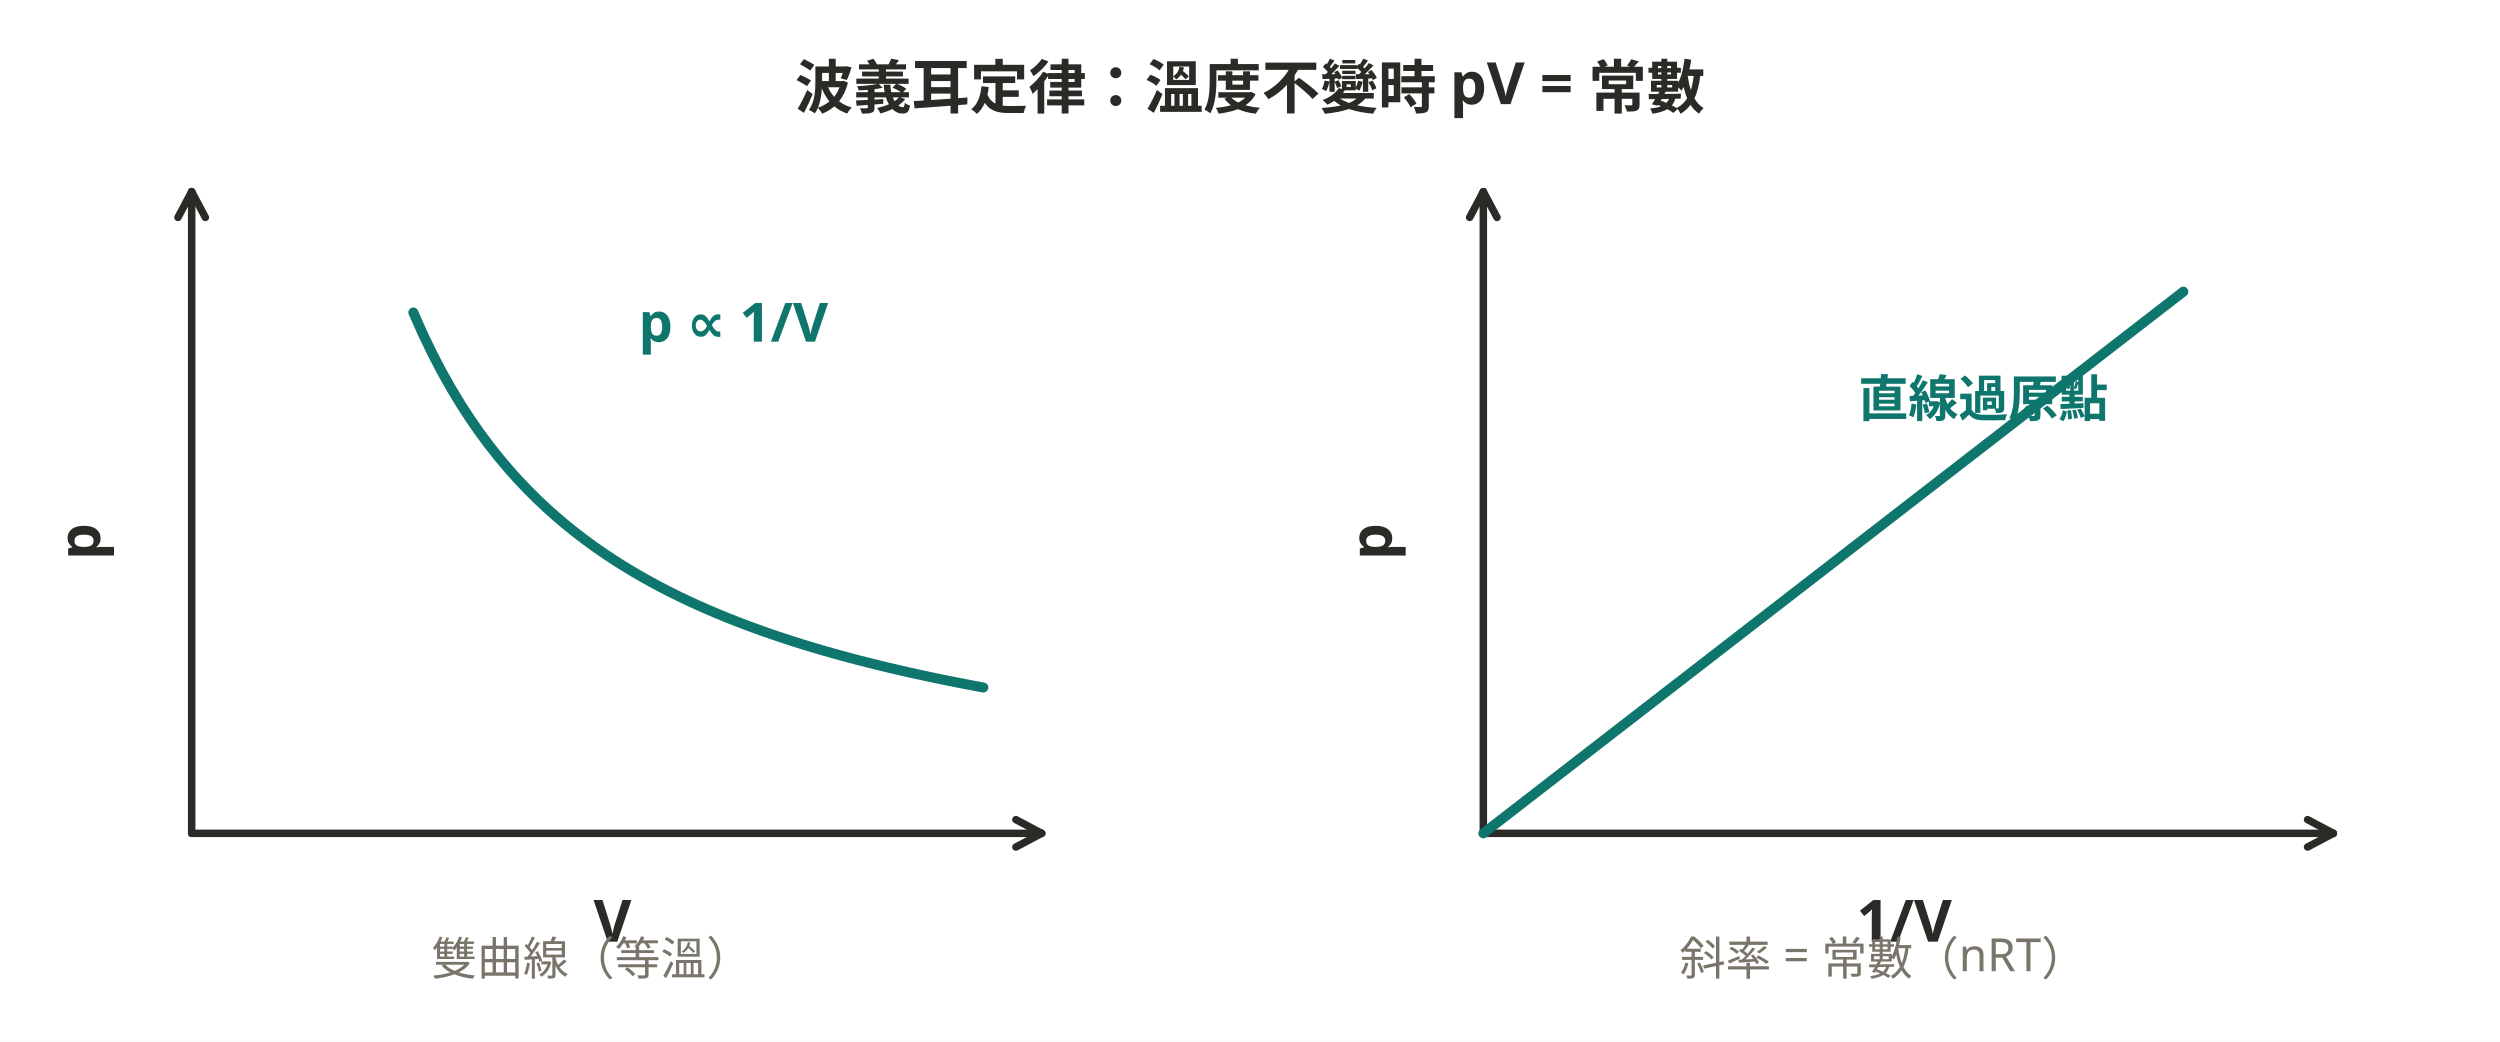
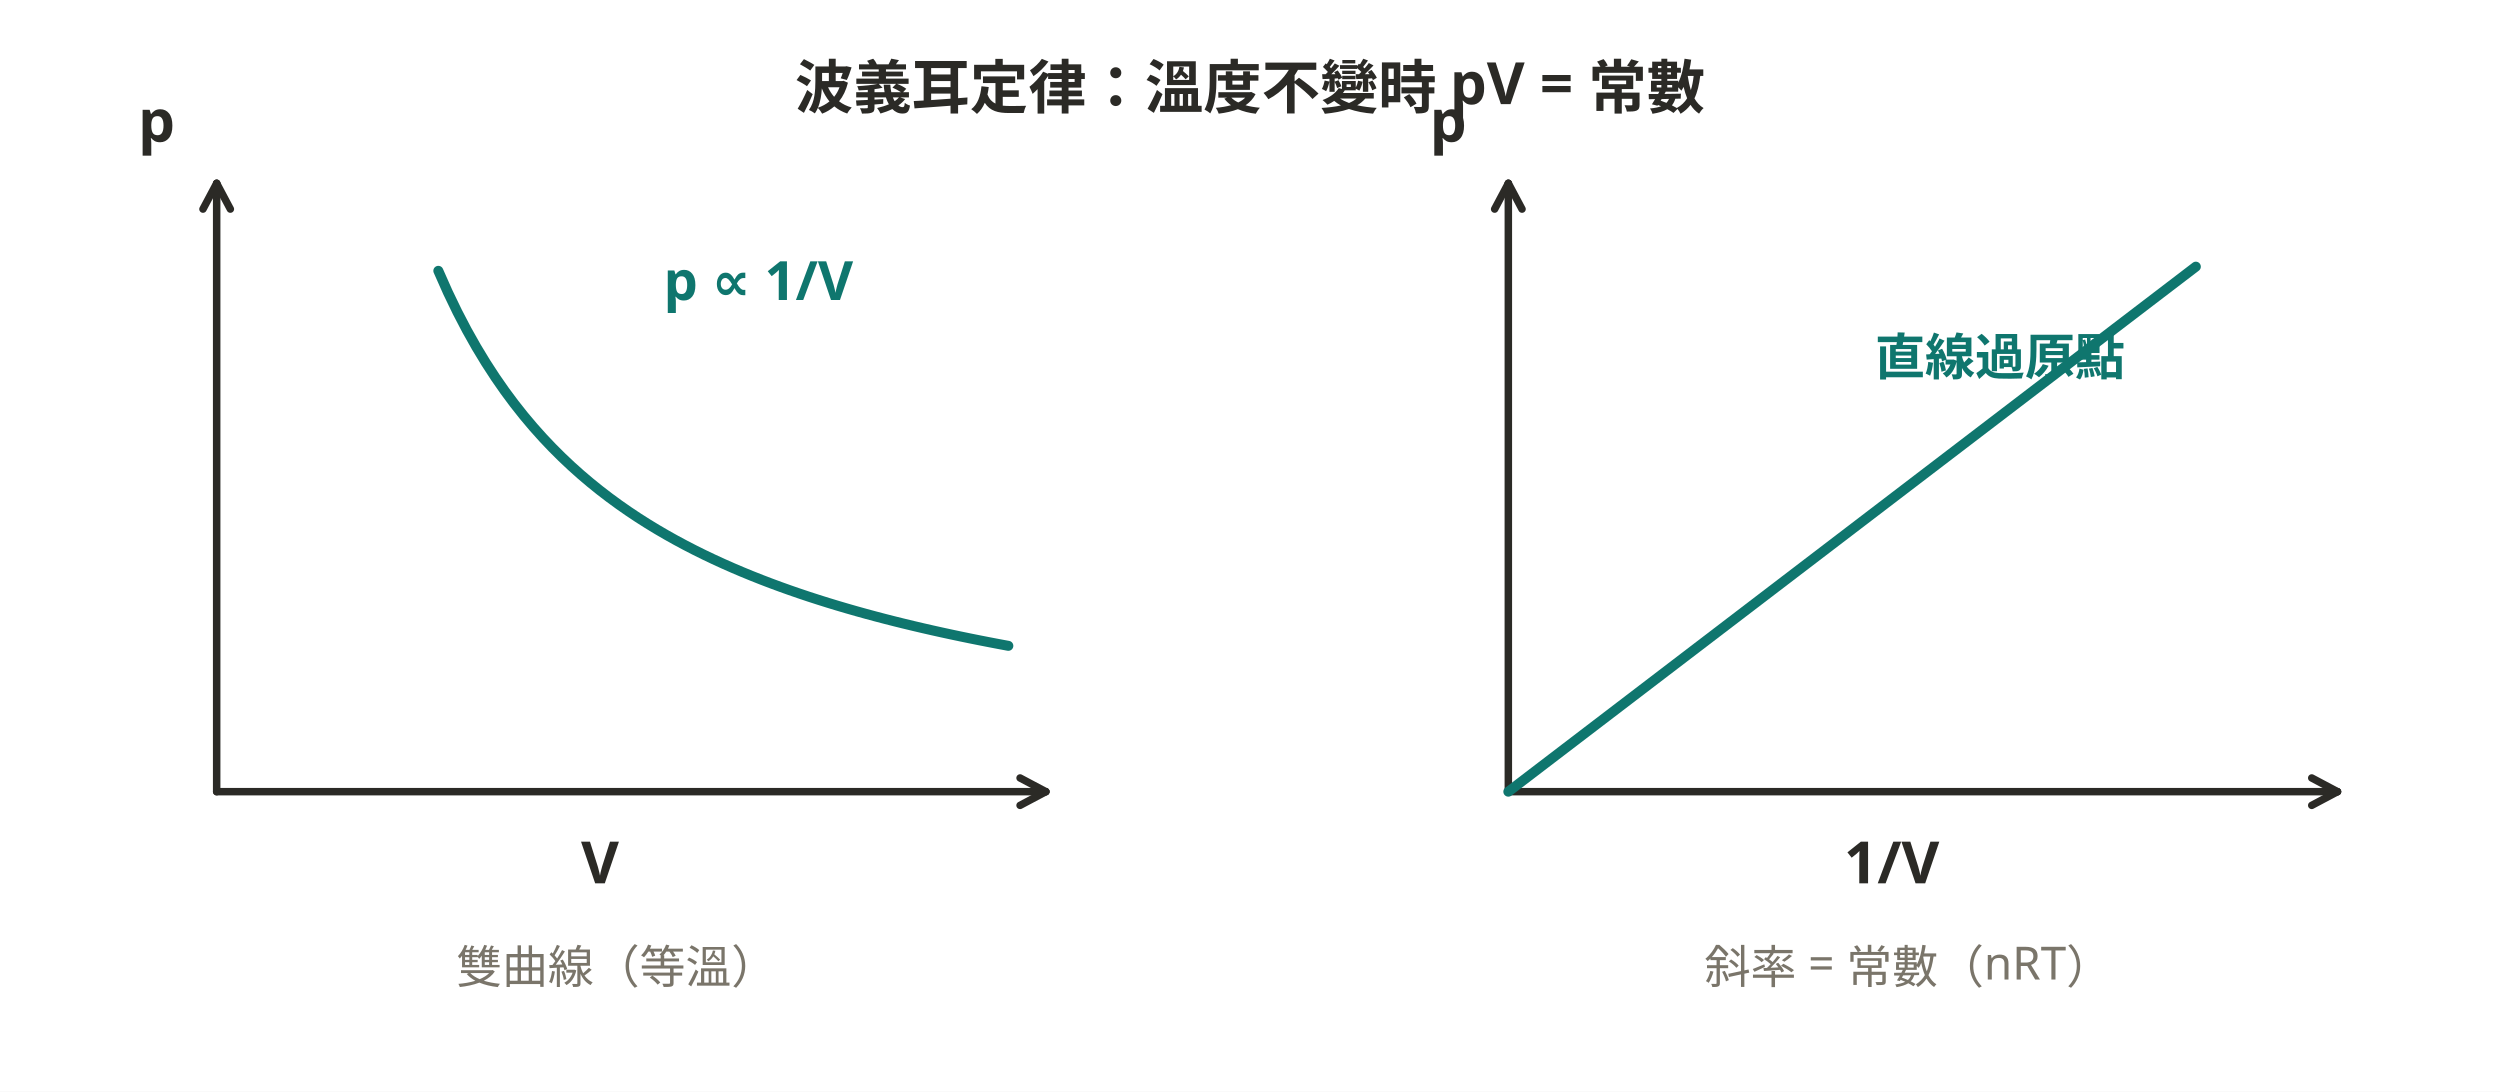
- <svg xmlns="http://www.w3.org/2000/svg" viewBox="0 0 600 250" width="600" height="250" font-family="'Microsoft JhengHei','PingFang TC','Noto Sans TC',system-ui,sans-serif">
-   <rect x="0" y="0" width="600" height="250" fill="#ffffff" />
-   <line x1="46" y1="200" x2="250" y2="200" stroke="#2b2a26" stroke-width="1.8" stroke-linecap="round" />
-   <line x1="250" y1="200" x2="243.819" y2="203.286" stroke="#2b2a26" stroke-width="1.8" stroke-linecap="round" />
-   <line x1="250" y1="200" x2="243.819" y2="196.714" stroke="#2b2a26" stroke-width="1.8" stroke-linecap="round" />
-   <line x1="46" y1="200" x2="46" y2="46" stroke="#2b2a26" stroke-width="1.8" stroke-linecap="round" />
-   <line x1="46" y1="46" x2="49.286" y2="52.181" stroke="#2b2a26" stroke-width="1.8" stroke-linecap="round" />
-   <line x1="46" y1="46" x2="42.714" y2="52.181" stroke="#2b2a26" stroke-width="1.8" stroke-linecap="round" />
-   <text x="147" y="226" font-size="14" fill="#2b2a26" text-anchor="middle" font-weight="bold">V</text>
-   <text x="24" y="130" font-size="14" fill="#2b2a26" text-anchor="middle" font-weight="bold" transform="rotate(-90 24 130)">p</text>
-   <polyline points="99.2,75 101.48,80.137 103.76,84.868 106.04,89.24 108.32,93.293 110.6,97.059 112.88,100.568 115.16,103.846 117.44,106.915 119.72,109.794 122,112.5 124.28,115.049 126.56,117.453 128.84,119.725 131.12,121.875 133.4,123.913 135.68,125.847 137.96,127.686 140.24,129.435 142.52,131.102 144.8,132.692 147.08,134.211 149.36,135.662 151.64,137.05 153.92,138.38 156.2,139.655 158.48,140.878 160.76,142.053 163.04,143.182 165.32,144.268 167.6,145.312 169.88,146.319 172.16,147.289 174.44,148.225 176.72,149.128 179,150 181.28,150.843 183.56,151.657 185.84,152.446 188.12,153.209 190.4,153.947 192.68,154.663 194.96,155.357 197.24,156.03 199.52,156.683 201.8,157.317 204.08,157.933 206.36,158.531 208.64,159.112 210.92,159.677 213.2,160.227 215.48,160.762 217.76,161.283 220.04,161.79 222.32,162.284 224.6,162.766 226.88,163.235 229.16,163.693 231.44,164.139 233.72,164.575 236,165" fill="none" stroke="#0f766e" stroke-width="2.4" stroke-linejoin="round" stroke-linecap="round" />
-   <text x="176" y="82" font-size="13" fill="#0f766e" text-anchor="middle" font-weight="bold">p ∝ 1/V</text>
-   <text x="142" y="234" font-size="11" fill="#7a756a" text-anchor="middle" font-weight="normal">雙曲線（等溫）</text>
-   <line x1="356" y1="200" x2="560" y2="200" stroke="#2b2a26" stroke-width="1.8" stroke-linecap="round" />
-   <line x1="560" y1="200" x2="553.819" y2="203.286" stroke="#2b2a26" stroke-width="1.8" stroke-linecap="round" />
-   <line x1="560" y1="200" x2="553.819" y2="196.714" stroke="#2b2a26" stroke-width="1.8" stroke-linecap="round" />
-   <line x1="356" y1="200" x2="356" y2="46" stroke="#2b2a26" stroke-width="1.8" stroke-linecap="round" />
-   <line x1="356" y1="46" x2="359.286" y2="52.181" stroke="#2b2a26" stroke-width="1.8" stroke-linecap="round" />
-   <line x1="356" y1="46" x2="352.714" y2="52.181" stroke="#2b2a26" stroke-width="1.8" stroke-linecap="round" />
-   <text x="457" y="226" font-size="14" fill="#2b2a26" text-anchor="middle" font-weight="bold">1/V</text>
-   <text x="334" y="130" font-size="14" fill="#2b2a26" text-anchor="middle" font-weight="bold" transform="rotate(-90 334 130)">p</text>
-   <line x1="356" y1="200" x2="524" y2="70" stroke="#0f766e" stroke-width="2.4" stroke-linecap="round" />
-   <line x1="356" y1="200" x2="386" y2="177" stroke="#0f766e" stroke-width="1.4" stroke-linecap="round" stroke-dasharray="5,4" />
-   <text x="476" y="100" font-size="12" fill="#0f766e" text-anchor="middle" font-weight="bold">直線過原點</text>
-   <text x="452" y="234" font-size="11" fill="#7a756a" text-anchor="middle" font-weight="normal">斜率 = 常數（nRT）</text>
+ <svg xmlns="http://www.w3.org/2000/svg" viewBox="0 0 600 262" width="600" height="262" font-family="'Microsoft JhengHei','PingFang TC','Noto Sans TC',system-ui,sans-serif">
+   <rect x="0" y="0" width="600" height="262" fill="#ffffff" />
+   <line x1="52" y1="190" x2="251" y2="190" stroke="#2b2a26" stroke-width="1.8" stroke-linecap="round" />
+   <line x1="251" y1="190" x2="244.819" y2="193.286" stroke="#2b2a26" stroke-width="1.8" stroke-linecap="round" />
+   <line x1="251" y1="190" x2="244.819" y2="186.714" stroke="#2b2a26" stroke-width="1.8" stroke-linecap="round" />
+   <line x1="52" y1="190" x2="52" y2="44" stroke="#2b2a26" stroke-width="1.8" stroke-linecap="round" />
+   <line x1="52" y1="44" x2="55.286" y2="50.181" stroke="#2b2a26" stroke-width="1.8" stroke-linecap="round" />
+   <line x1="52" y1="44" x2="48.714" y2="50.181" stroke="#2b2a26" stroke-width="1.8" stroke-linecap="round" />
+   <text x="42" y="34" font-size="14" fill="#2b2a26" text-anchor="end" font-weight="bold">p</text>
+   <polyline points="105.2,65 107.48,70.137 109.76,74.868 112.04,79.24 114.32,83.293 116.6,87.059 118.88,90.568 121.16,93.846 123.44,96.915 125.72,99.794 128,102.5 130.28,105.049 132.56,107.453 134.84,109.725 137.12,111.875 139.4,113.913 141.68,115.847 143.96,117.686 146.24,119.435 148.52,121.102 150.8,122.692 153.08,124.211 155.36,125.662 157.64,127.05 159.92,128.38 162.2,129.655 164.48,130.878 166.76,132.053 169.04,133.182 171.32,134.268 173.6,135.312 175.88,136.319 178.16,137.289 180.44,138.225 182.72,139.128 185,140 187.28,140.843 189.56,141.657 191.84,142.446 194.12,143.209 196.4,143.947 198.68,144.663 200.96,145.357 203.24,146.03 205.52,146.683 207.8,147.317 210.08,147.933 212.36,148.531 214.64,149.112 216.92,149.677 219.2,150.227 221.48,150.762 223.76,151.283 226.04,151.79 228.32,152.284 230.6,152.766 232.88,153.235 235.16,153.693 237.44,154.139 239.72,154.575 242,155" fill="none" stroke="#0f766e" stroke-width="2.4" stroke-linejoin="round" stroke-linecap="round" />
+   <text x="182" y="72" font-size="13" fill="#0f766e" text-anchor="middle" font-weight="bold">p ∝ 1/V</text>
+   <text x="144" y="212" font-size="14" fill="#2b2a26" text-anchor="middle" font-weight="bold">V</text>
+   <text x="148" y="236" font-size="11" fill="#7a756a" text-anchor="middle" font-weight="normal">雙曲線（等溫）</text>
+   <line x1="362" y1="190" x2="561" y2="190" stroke="#2b2a26" stroke-width="1.8" stroke-linecap="round" />
+   <line x1="561" y1="190" x2="554.819" y2="193.286" stroke="#2b2a26" stroke-width="1.8" stroke-linecap="round" />
+   <line x1="561" y1="190" x2="554.819" y2="186.714" stroke="#2b2a26" stroke-width="1.8" stroke-linecap="round" />
+   <line x1="362" y1="190" x2="362" y2="44" stroke="#2b2a26" stroke-width="1.8" stroke-linecap="round" />
+   <line x1="362" y1="44" x2="365.286" y2="50.181" stroke="#2b2a26" stroke-width="1.8" stroke-linecap="round" />
+   <line x1="362" y1="44" x2="358.714" y2="50.181" stroke="#2b2a26" stroke-width="1.8" stroke-linecap="round" />
+   <text x="352" y="34" font-size="14" fill="#2b2a26" text-anchor="end" font-weight="bold">p</text>
+   <line x1="362" y1="190" x2="527" y2="64" stroke="#0f766e" stroke-width="2.4" stroke-linecap="round" />
+   <line x1="362" y1="190" x2="392" y2="167" stroke="#0f766e" stroke-width="1.4" stroke-linecap="round" stroke-dasharray="5,4" />
+   <text x="480" y="90" font-size="12" fill="#0f766e" text-anchor="middle" font-weight="bold">直線過原點</text>
+   <text x="454" y="212" font-size="14" fill="#2b2a26" text-anchor="middle" font-weight="bold">1/V</text>
+   <text x="458" y="236" font-size="11" fill="#7a756a" text-anchor="middle" font-weight="normal">斜率 = 常數（nRT）</text>
  <text x="300" y="26" font-size="14" fill="#2b2a26" text-anchor="middle" font-weight="bold">波義耳定律：溫度不變時  pV = 常數</text>
</svg>
